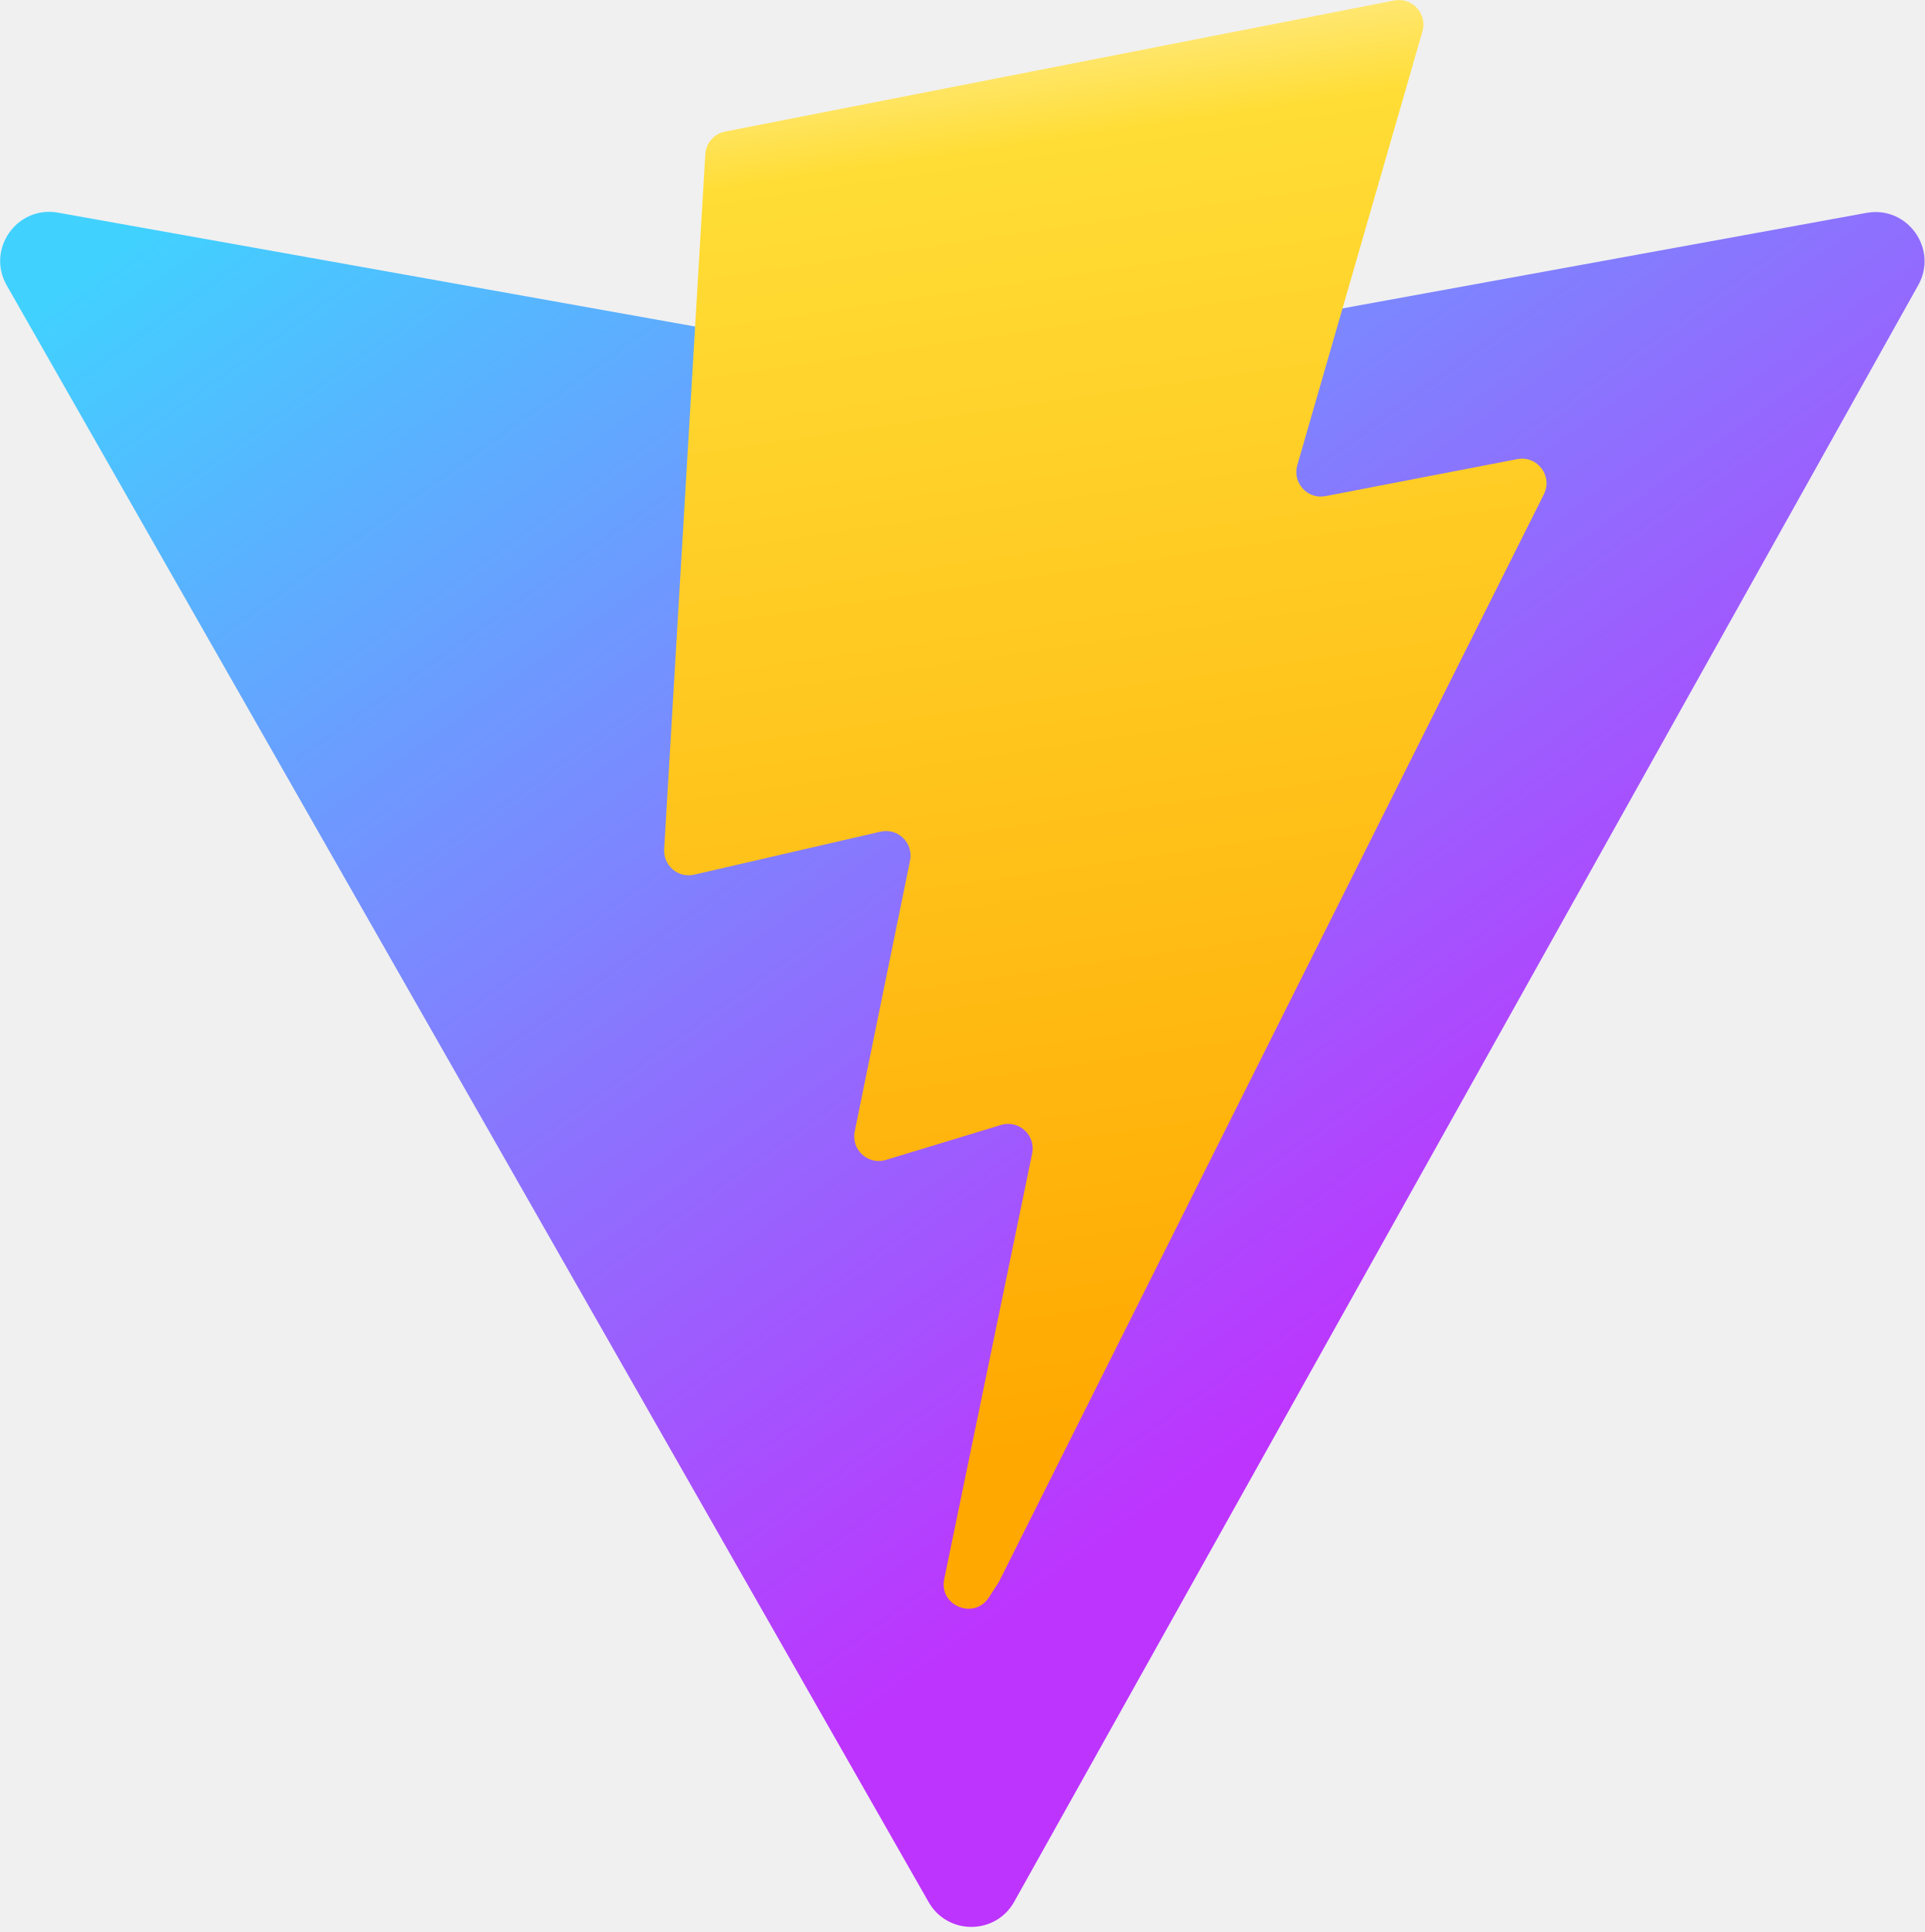
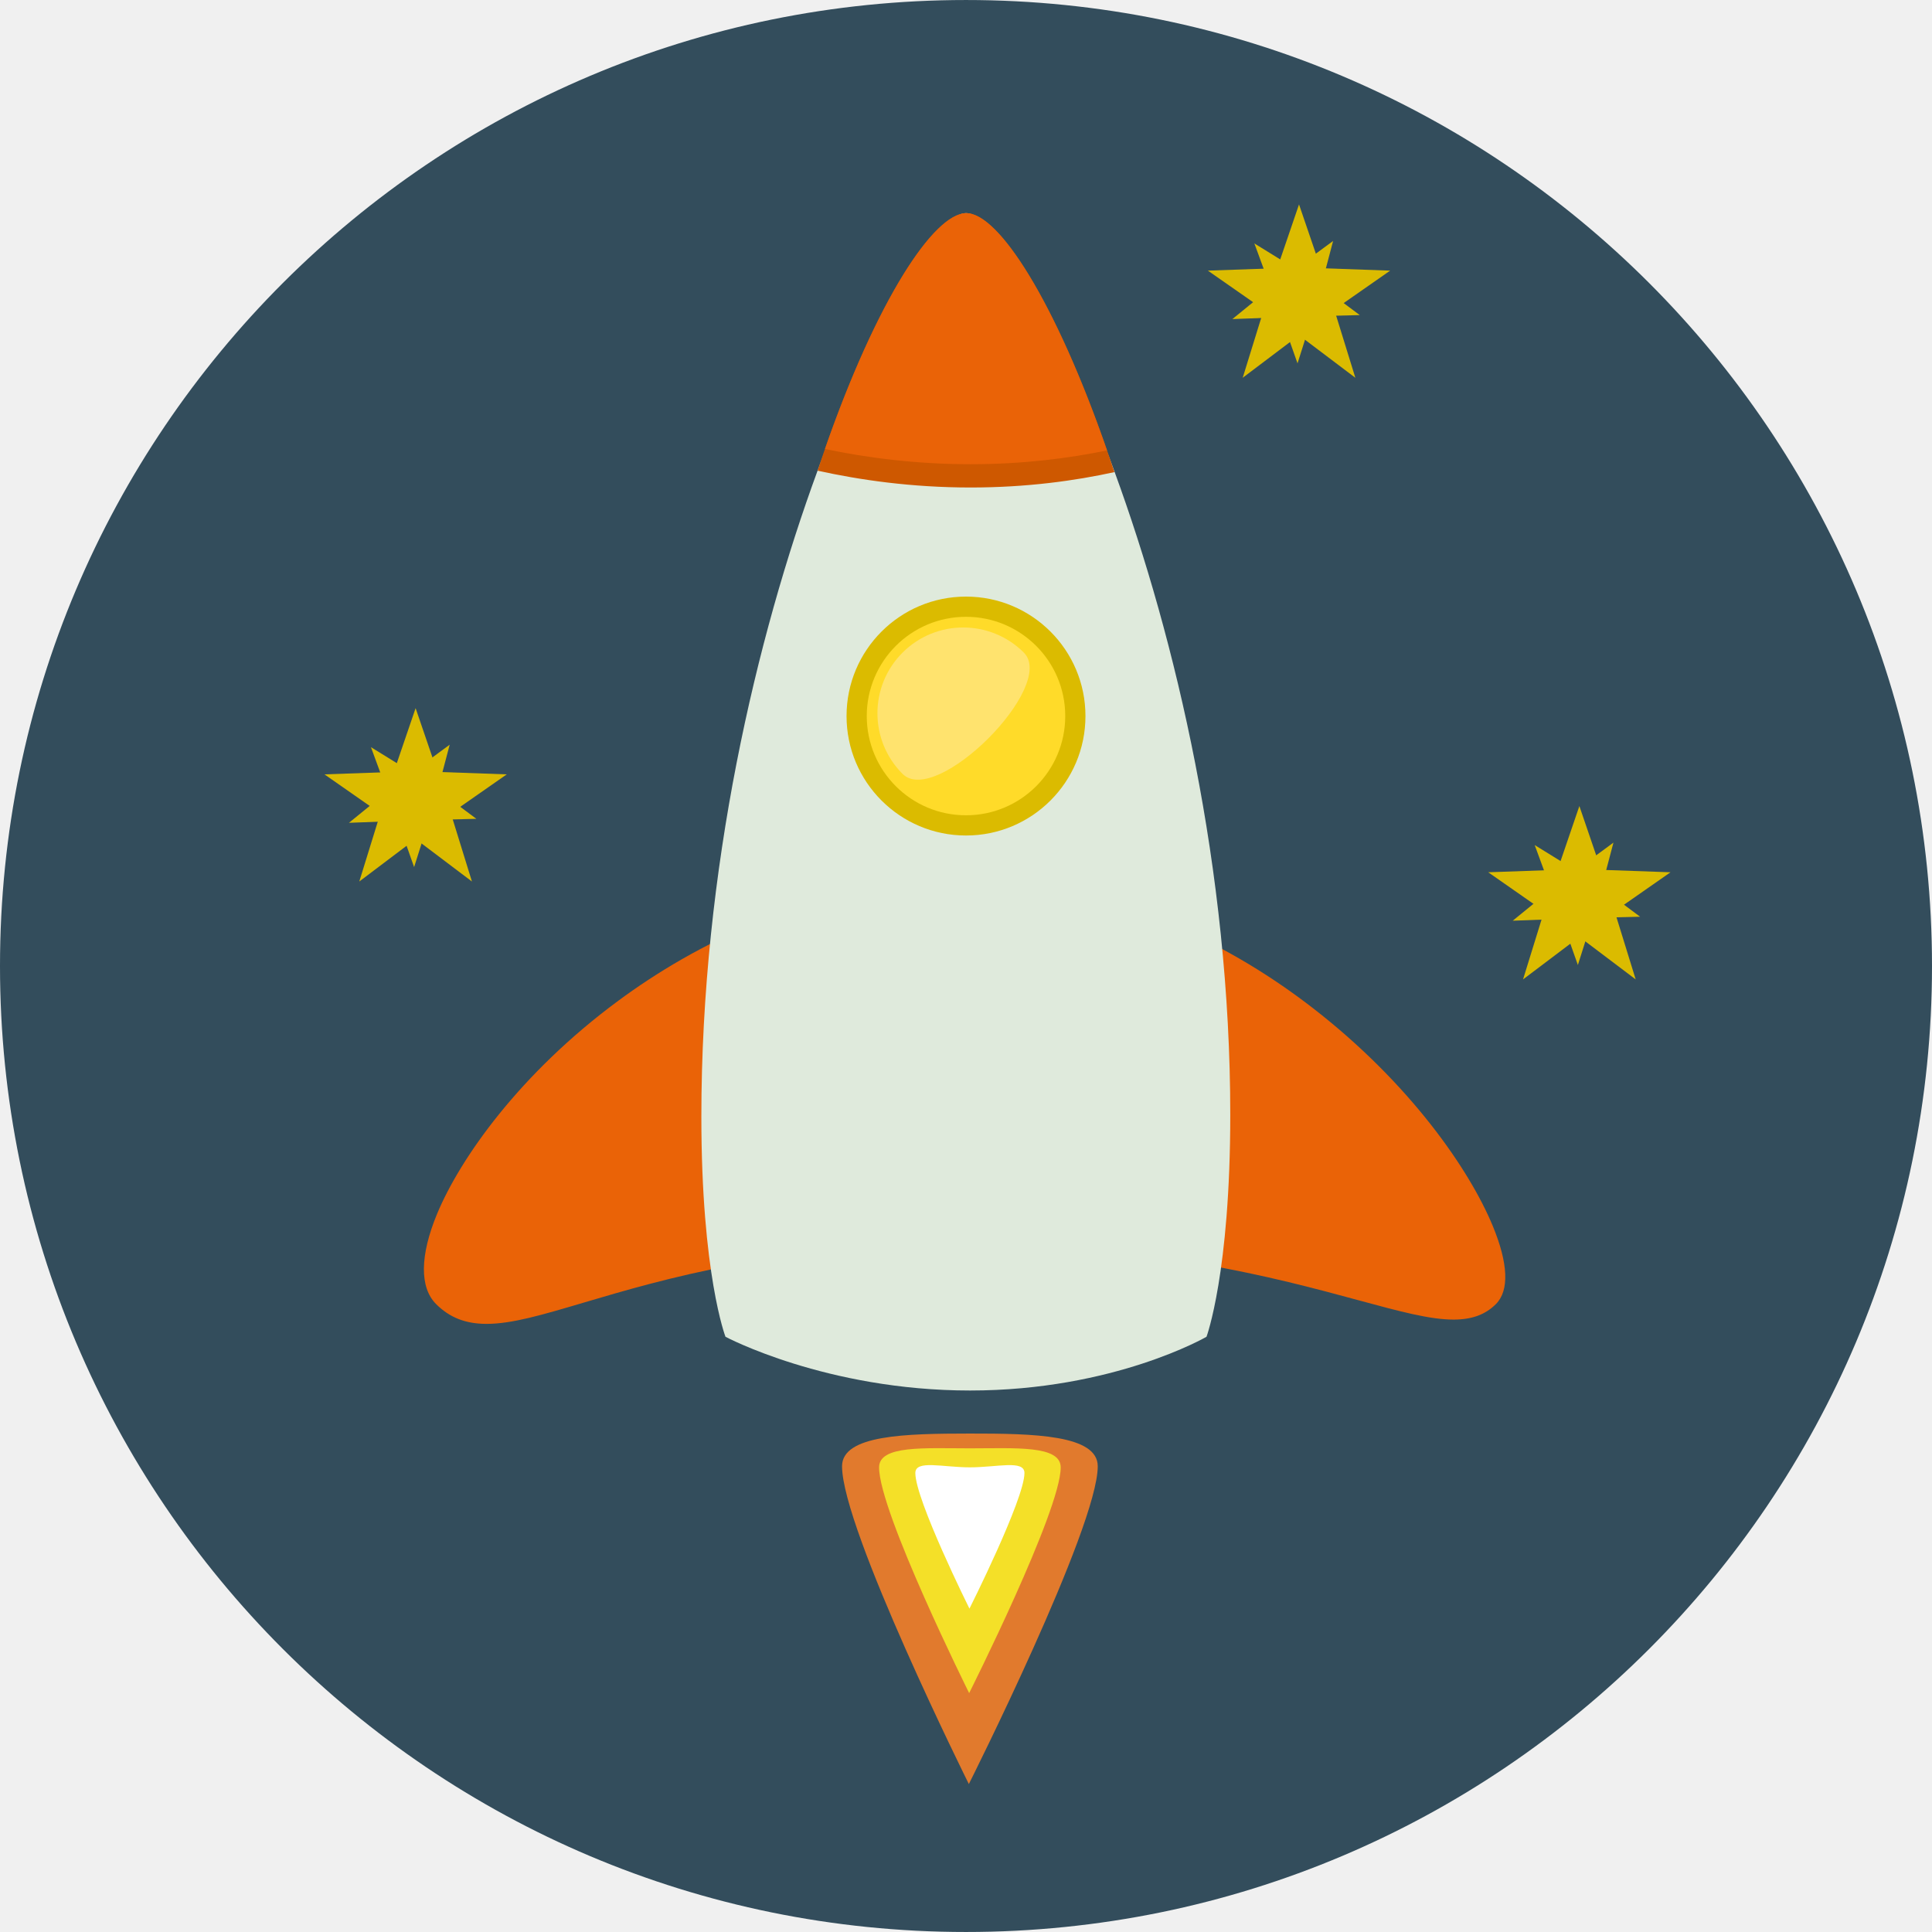
- <svg xmlns="http://www.w3.org/2000/svg" aria-hidden="true" role="img" class="iconify iconify--logos" width="31.88" height="32" preserveAspectRatio="xMidYMid meet" viewBox="0 0 256 257">
-   <defs>
-     <linearGradient id="IconifyId1813088fe1fbc01fb466" x1="-.828%" x2="57.636%" y1="7.652%" y2="78.411%">
-       <stop offset="0%" stop-color="#41D1FF" />
-       <stop offset="100%" stop-color="#BD34FE" />
-     </linearGradient>
-     <linearGradient id="IconifyId1813088fe1fbc01fb467" x1="43.376%" x2="50.316%" y1="2.242%" y2="89.03%">
-       <stop offset="0%" stop-color="#FFEA83" />
-       <stop offset="8.333%" stop-color="#FFDD35" />
-       <stop offset="100%" stop-color="#FFA800" />
-     </linearGradient>
-   </defs>
-   <path fill="url(#IconifyId1813088fe1fbc01fb466)" d="M255.153 37.938L134.897 252.976c-2.483 4.44-8.862 4.466-11.382.048L.875 37.958c-2.746-4.814 1.371-10.646 6.827-9.67l120.385 21.517a6.537 6.537 0 0 0 2.322-.004l117.867-21.483c5.438-.991 9.574 4.796 6.877 9.62Z" />
-   <path fill="url(#IconifyId1813088fe1fbc01fb467)" d="M185.432.063L96.44 17.501a3.268 3.268 0 0 0-2.634 3.014l-5.474 92.456a3.268 3.268 0 0 0 3.997 3.378l24.777-5.718c2.318-.535 4.413 1.507 3.936 3.838l-7.361 36.047c-.495 2.426 1.782 4.5 4.151 3.78l15.304-4.649c2.372-.72 4.652 1.36 4.15 3.788l-11.698 56.621c-.732 3.542 3.979 5.473 5.943 2.437l1.313-2.028l72.516-144.72c1.215-2.423-.88-5.186-3.54-4.672l-25.505 4.922c-2.396.462-4.435-1.77-3.759-4.114l16.646-57.705c.677-2.35-1.37-4.583-3.769-4.113Z" />
+ <svg xmlns="http://www.w3.org/2000/svg" height="800px" width="800px" version="1.1" id="Layer_1" viewBox="0 0 496.158 496.158" xml:space="preserve">
+   <path style="fill:#334D5C;" d="M248.082,0.003C111.07,0.003,0,111.063,0,248.085c0,137.001,111.07,248.07,248.082,248.07  c137.006,0,248.076-111.069,248.076-248.07C496.158,111.062,385.088,0.003,248.082,0.003z" />
+   <g>
+     <polygon style="fill:#DBBB00;" points="130.14,198.865 112.329,198.237 106.733,181.859 101.138,198.237 83.327,198.865    97.68,208.88 92.267,226.381 106.733,215.458 121.199,226.381 115.787,208.88  " />
+     <polygon style="fill:#DBBB00;" points="112.416,202.889 115.484,191.248 105.788,198.382 95.265,191.881 99.455,203.294    89.618,211.306 102.168,210.835 106.348,222.679 110.18,210.584 122.334,210.282  " />
+     <polygon style="fill:#DBBB00;" points="357.01,69.501 339.199,68.873 333.603,52.496 328.008,68.873 310.197,69.501 324.55,79.516    319.138,97.017 333.603,86.094 348.069,97.017 342.657,79.516  " />
+     <polygon style="fill:#DBBB00;" points="339.286,73.525 342.354,61.884 332.658,69.018 322.135,62.517 326.325,73.93    316.488,81.942 329.038,81.472 333.218,93.315 337.05,81.221 349.204,80.918  " />
+     <polygon style="fill:#DBBB00;" points="429.005,224.008 411.194,223.38 405.599,207.003 400.003,223.38 382.192,224.008    396.545,234.023 391.133,251.524 405.599,240.601 420.064,251.524 414.652,234.023  " />
+     <polygon style="fill:#DBBB00;" points="411.281,228.032 414.35,216.392 404.653,223.526 394.13,217.024 398.32,228.437    388.483,236.449 401.033,235.979 405.213,247.822 409.045,235.728 421.199,235.426  " />
+   </g>
+   <path style="fill:#EA6307;" d="M383.34,314.795c-5.941-14.345-21.202-36.571-46.212-55.931  c-19.131-14.808-50.218-32.46-89.678-32.46c-39.018,0-69.746,16.634-88.654,30.588c-25.352,18.71-40.673,40.56-46.559,54.769  c-4.417,10.663-4.502,18.883-0.239,23.145c3.465,3.465,7.585,5.079,12.965,5.079c6.495,0,14.247-2.294,24.975-5.469  c20.098-5.947,50.469-14.936,97.513-14.936c48.545,0,80.322,8.617,101.35,14.318c10.673,2.894,18.384,4.985,24.472,4.986h0.003  c4.713,0,8.172-1.264,10.886-3.979C387.635,331.431,387.35,324.477,383.34,314.795z" />
+   <path style="fill:#DFEADC;" d="M286.255,121.222c-14.873-40.687-31.176-66.481-38.176-66.481c-6.988,0-23.253,25.596-38.118,66.13  c-15.702,42.815-29.844,102.297-29.844,165.89c0,40.446,6.193,56.536,6.193,56.536s25.869,13.801,62.818,13.801  s60.716-13.801,60.716-13.801s6.101-16.404,6.101-57.03C315.945,223.234,301.891,163.997,286.255,121.222z" />
+   <path style="fill:#CE5800;" d="M248.166,54.741c-8.74,0-24.42,24.539-38.204,66.13c10.715,2.375,24.12,4.325,39.314,4.325  c14.394,0,26.884-1.749,36.92-3.953C272.454,79.654,256.87,54.741,248.166,54.741z" />
+   <path style="fill:#EA6307;" d="M248.165,54.741c-8.343,0-23.005,22.365-36.309,60.561c10.384,2.186,23.106,3.916,37.418,3.916  c13.501,0,25.329-1.54,35.026-3.549C271.044,77.446,256.471,54.741,248.165,54.741z" />
+   <circle style="fill:#DBBB00;" cx="248.079" cy="183.889" r="30.677" />
+   <circle style="fill:#FFDB29;" cx="248.079" cy="183.889" r="25.486" />
+   <path style="fill:#FFE36E;" d="M262.936,167.597c-8.602-8.601-22.547-8.602-31.148,0s-8.602,22.547,0,31.149  S271.538,176.199,262.936,167.597z" />
+   <path style="fill:#E17A2D;" d="M249.007,368.151c-16.392,0.012-32.76,0.337-32.76,8.403c0,16.16,32.564,81.608,32.564,81.608  s33.101-65.882,33.101-81.608C281.912,368.464,265.447,368.139,249.007,368.151z" />
+   <path style="fill:#F4E028;" d="M249.079,371.948c-11.66,0-23.32-0.845-23.32,4.894c0,11.479,23.131,57.964,23.131,57.964  s23.51-46.794,23.51-57.964C272.399,371.103,260.739,371.948,249.079,371.948z" />
+   <path style="fill:#FFFFFF;" d="M249.079,376.829c-7.005,0-14.011-1.99-14.011,1.458c0,6.896,13.897,34.824,13.897,34.824  s14.124-28.113,14.124-34.824C263.09,374.839,256.084,376.829,249.079,376.829z" />
</svg>
